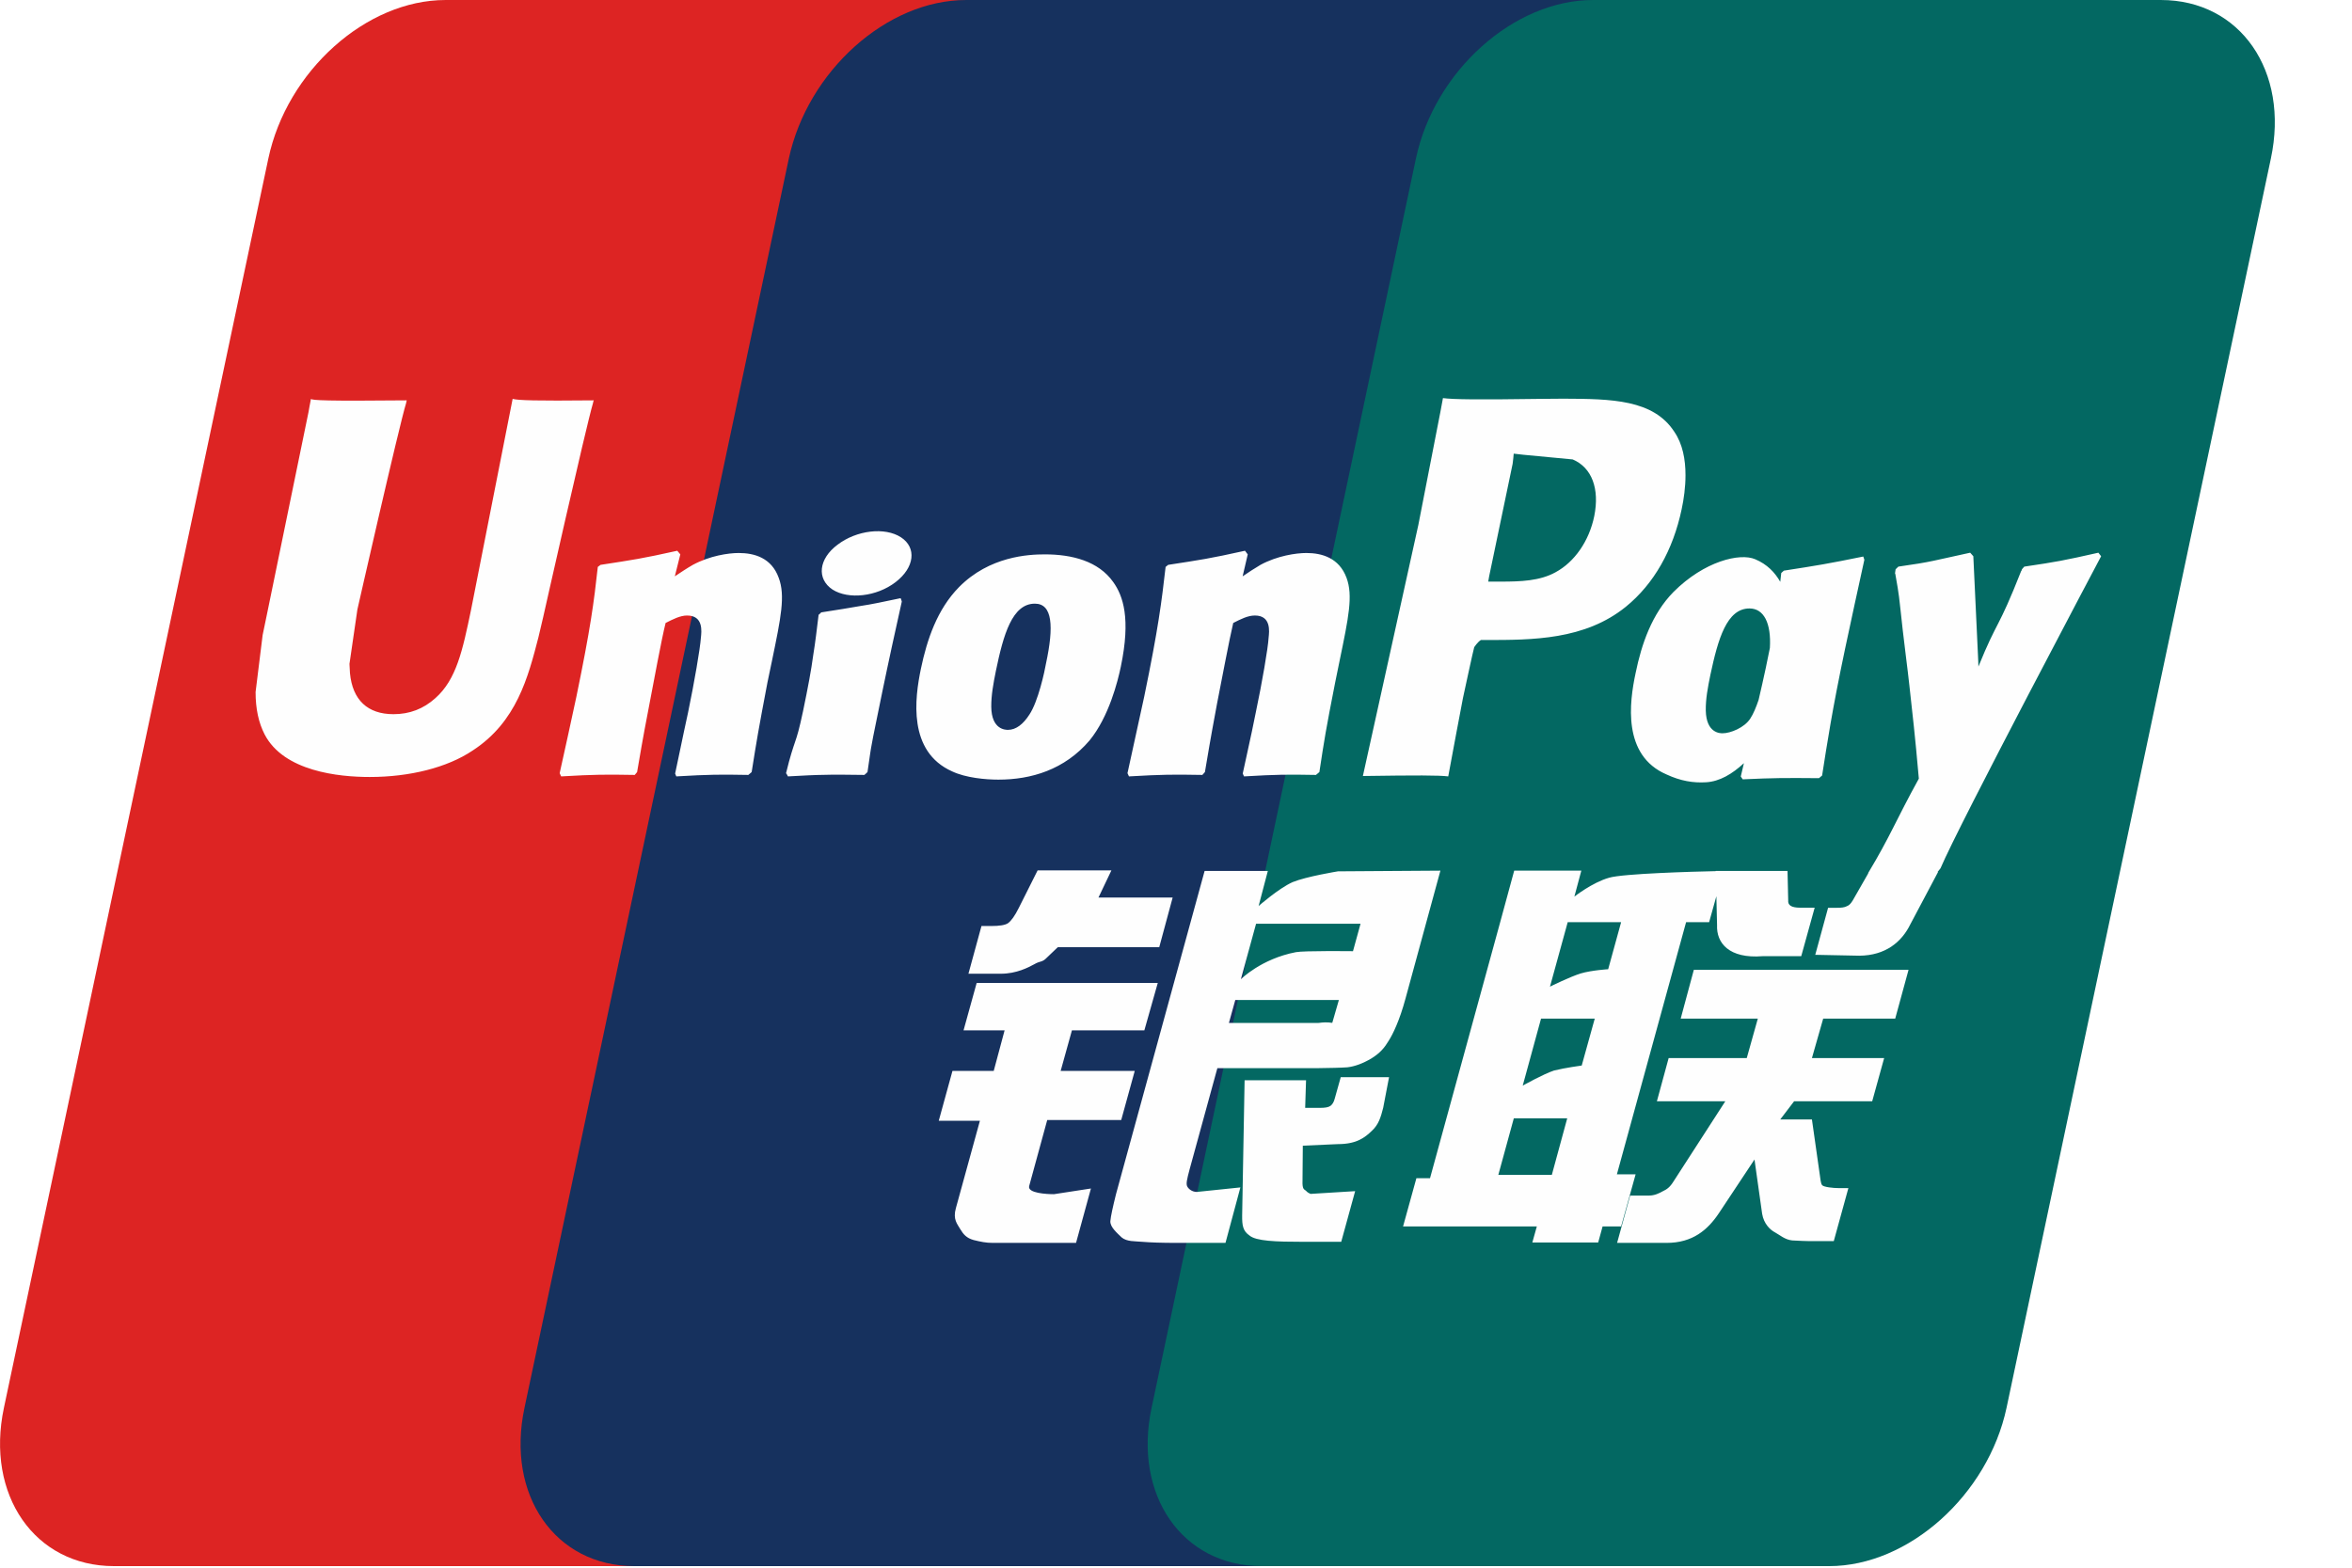
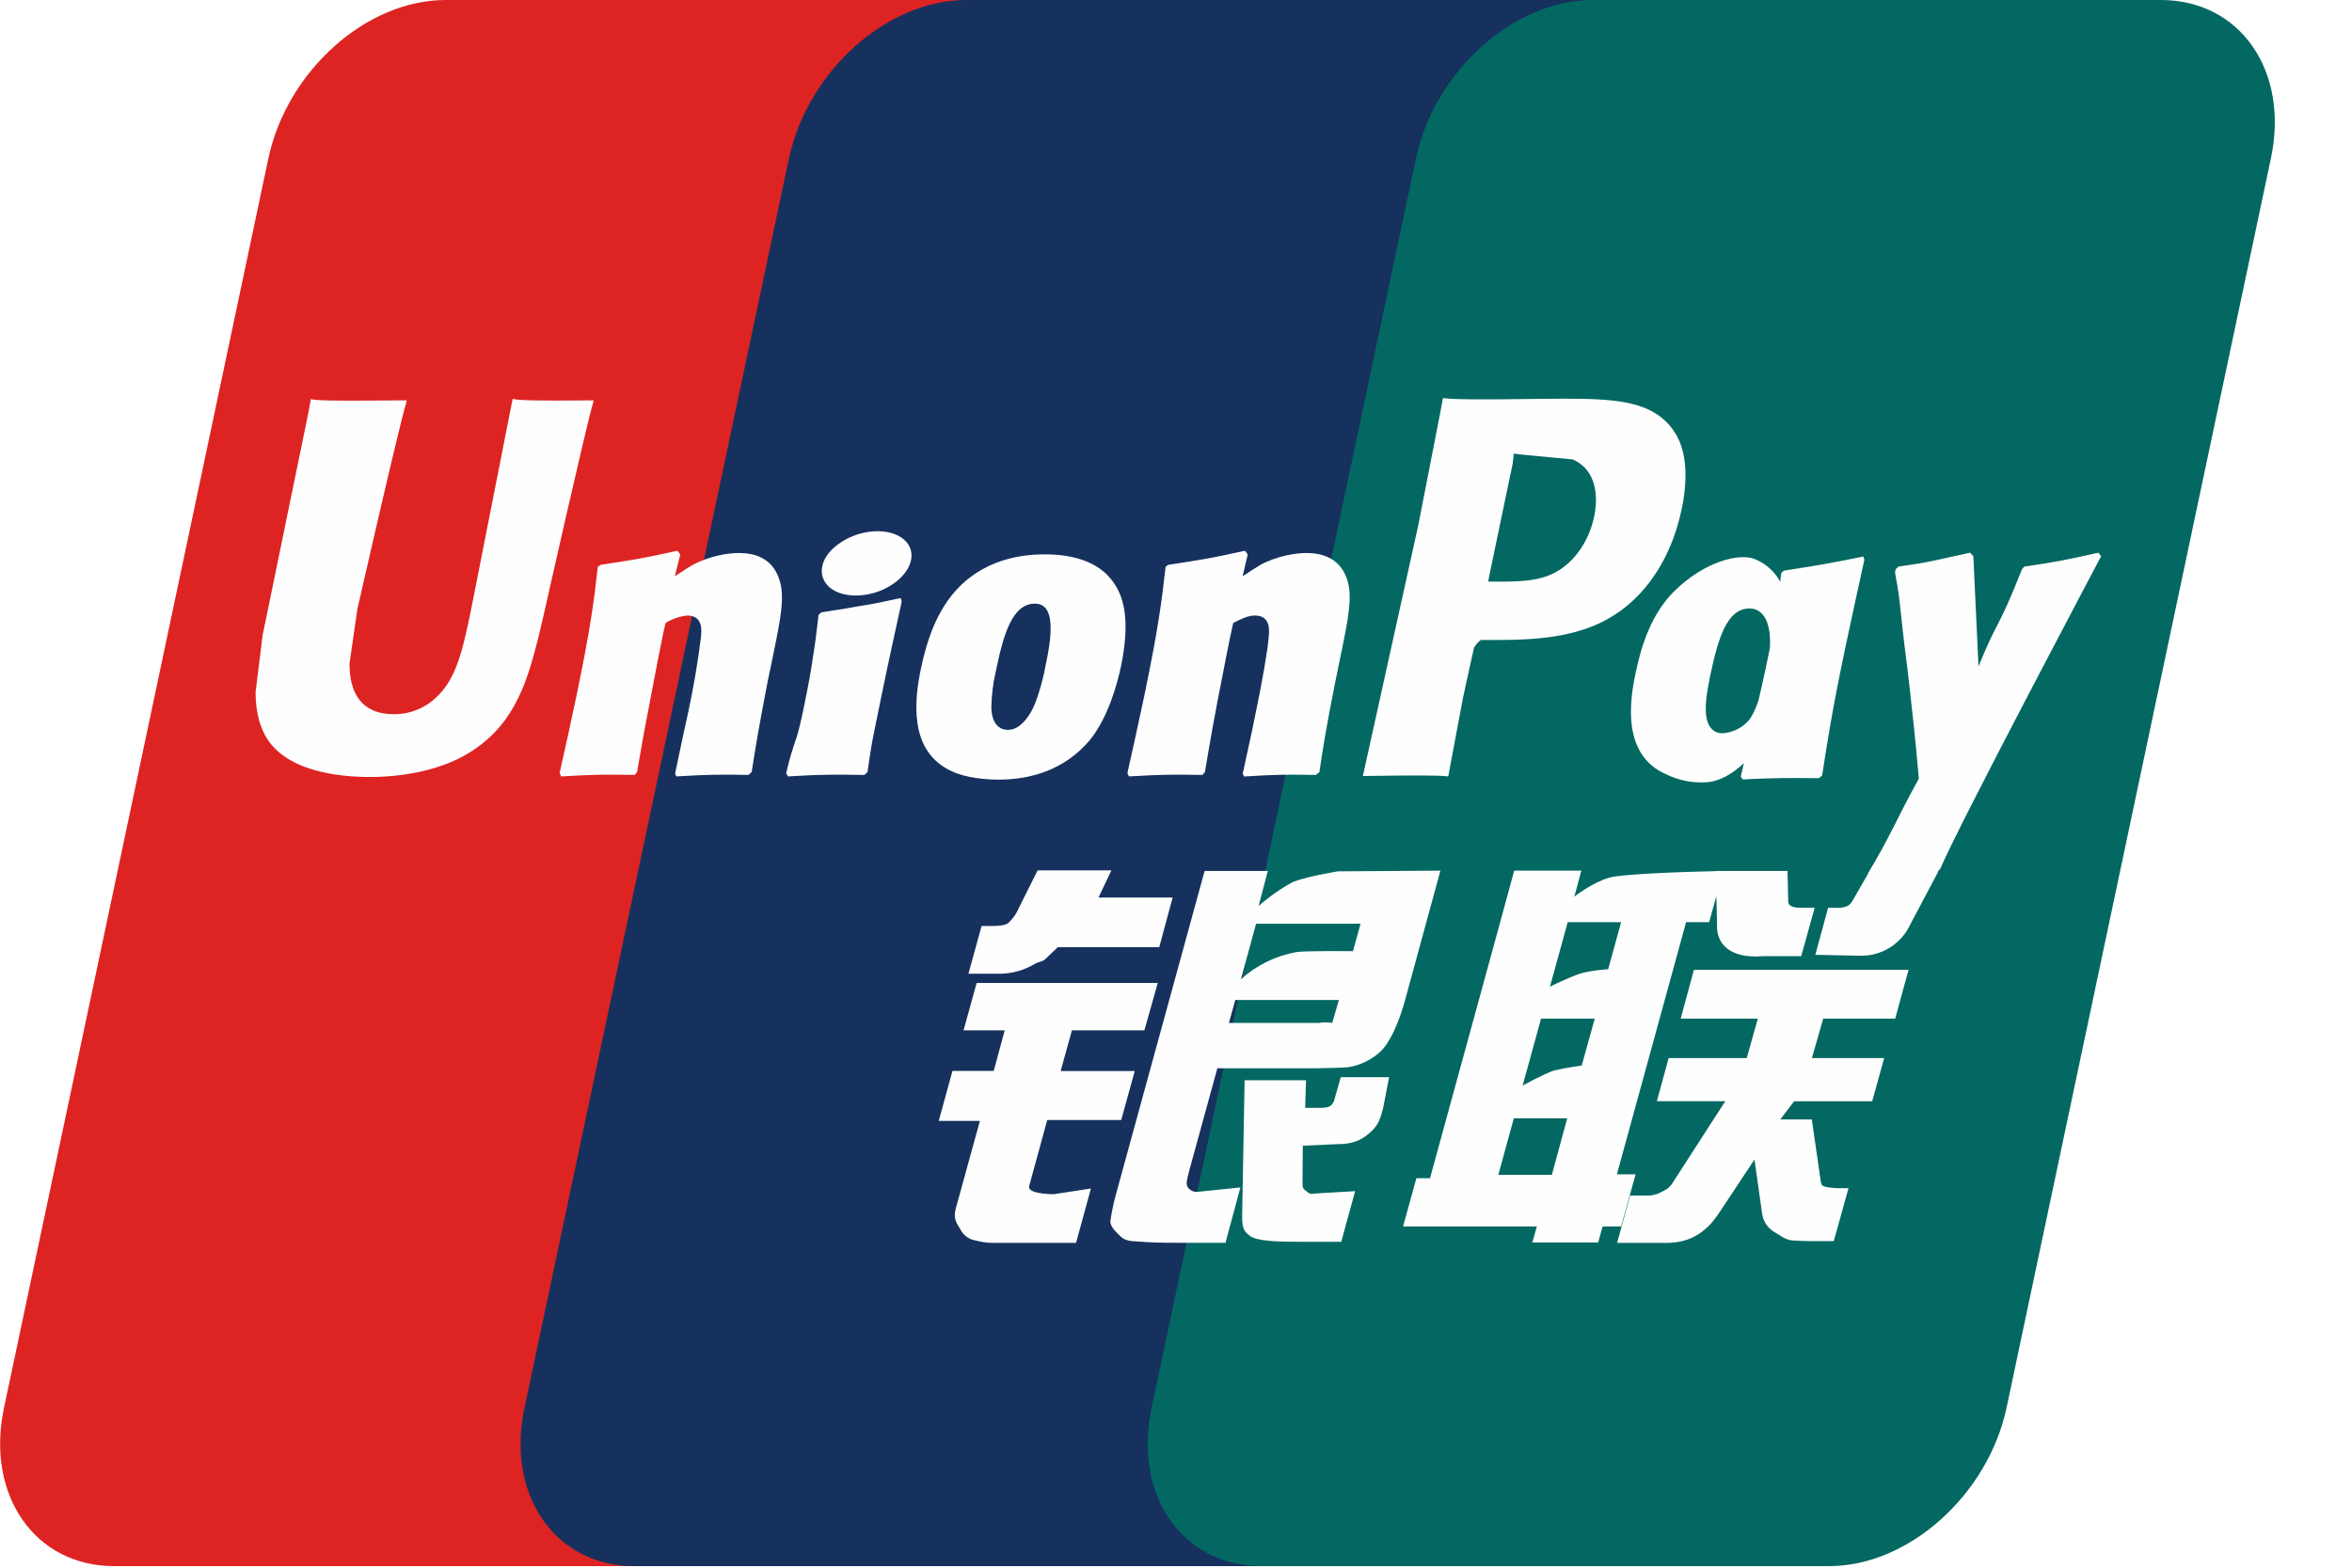
- <svg xmlns="http://www.w3.org/2000/svg" width="24px" height="16px" viewBox="0 0 24 16" version="1.1">
-   <g id="Design" stroke="none" stroke-width="1" fill="none" fill-rule="evenodd">
-     <g id="2" transform="translate(-378, -2960)" fill-rule="nonzero">
-       <g id="Group-18" transform="translate(115, 2591)">
-         <g id="Group-19" transform="translate(90, 90)">
-           <g id="Group-7" transform="translate(0, 279)">
-             <g id="SVG-Layer" transform="translate(173, 0)">
-               <path d="M4.546,6.676e-05 L10.34,6.676e-05 C11.148,6.676e-05 11.651,0.726 11.463,1.619 L8.765,14.368 C8.575,15.258 7.765,15.984 6.956,15.984 L1.163,15.984 C0.355,15.984 -0.149,15.258 0.04,14.368 L2.738,1.619 C2.927,0.726 3.736,6.676e-05 4.546,6.676e-05" id="Path" fill="#DD2423" />
-               <path d="M9.858,6.676e-05 L16.52,6.676e-05 C17.329,6.676e-05 16.964,0.726 16.774,1.619 L14.077,14.368 C13.888,15.258 13.947,15.984 13.137,15.984 L6.474,15.984 C5.664,15.984 5.162,15.258 5.352,14.368 L8.049,1.619 C8.241,0.726 9.048,6.676e-05 9.858,6.676e-05" id="Path" fill="#16315E" />
-               <path d="M16.256,6.676e-05 L22.05,6.676e-05 C22.86,6.676e-05 23.363,0.726 23.172,1.619 L20.475,14.368 C20.285,15.258 19.475,15.984 18.665,15.984 L12.874,15.984 C12.064,15.984 11.561,15.258 11.751,14.368 L14.448,1.619 C14.637,0.726 15.446,6.676e-05 16.256,6.676e-05" id="Path" fill="#036862" />
-               <path d="M6.059,4.086 C5.463,4.092 5.287,4.086 5.231,4.071 C5.209,4.184 4.807,6.226 4.806,6.227 C4.72,6.64 4.657,6.935 4.443,7.125 C4.321,7.235 4.18,7.289 4.015,7.289 C3.751,7.289 3.597,7.144 3.571,6.87 L3.566,6.776 C3.566,6.776 3.647,6.223 3.647,6.22 C3.647,6.22 4.069,4.36 4.144,4.114 C4.148,4.1 4.149,4.092 4.15,4.086 C3.329,4.094 3.183,4.086 3.173,4.071 C3.168,4.091 3.148,4.206 3.148,4.206 L2.717,6.303 L2.68,6.481 L2.608,7.063 C2.608,7.235 2.639,7.376 2.7,7.495 C2.896,7.873 3.456,7.93 3.773,7.93 C4.181,7.93 4.564,7.834 4.823,7.66 C5.272,7.368 5.389,6.911 5.494,6.505 L5.543,6.297 C5.543,6.297 5.977,4.365 6.051,4.114 C6.054,4.1 6.055,4.092 6.059,4.086 L6.059,4.086 Z M7.538,5.644 C7.433,5.644 7.242,5.672 7.07,5.765 C7.007,5.801 6.948,5.841 6.886,5.882 L6.942,5.658 L6.911,5.621 C6.547,5.702 6.465,5.713 6.128,5.765 L6.1,5.786 C6.061,6.143 6.026,6.411 5.881,7.113 C5.826,7.372 5.768,7.633 5.711,7.891 L5.726,7.924 C6.072,7.904 6.176,7.904 6.477,7.909 L6.501,7.88 C6.539,7.665 6.544,7.615 6.628,7.18 C6.668,6.973 6.751,6.519 6.792,6.358 C6.867,6.32 6.941,6.282 7.011,6.282 C7.179,6.282 7.159,6.444 7.152,6.508 C7.145,6.616 7.084,6.969 7.021,7.272 L6.979,7.467 C6.95,7.612 6.918,7.752 6.889,7.895 L6.901,7.924 C7.242,7.904 7.345,7.904 7.636,7.909 L7.67,7.88 C7.723,7.545 7.738,7.455 7.831,6.966 L7.878,6.741 C7.969,6.302 8.015,6.079 7.946,5.897 C7.873,5.694 7.699,5.644 7.538,5.644 L7.538,5.644 Z M9.19,6.105 C9.009,6.143 8.894,6.168 8.779,6.185 C8.665,6.205 8.555,6.223 8.38,6.25 L8.366,6.264 L8.353,6.275 C8.335,6.418 8.322,6.542 8.298,6.688 C8.278,6.838 8.246,7.009 8.195,7.255 C8.155,7.444 8.135,7.509 8.112,7.575 C8.09,7.642 8.066,7.706 8.021,7.891 L8.032,7.908 L8.04,7.924 C8.204,7.915 8.311,7.909 8.421,7.908 C8.53,7.904 8.644,7.908 8.82,7.909 L8.835,7.896 L8.852,7.88 C8.877,7.713 8.881,7.668 8.897,7.587 C8.912,7.5 8.939,7.379 9.004,7.056 C9.034,6.904 9.069,6.753 9.101,6.598 C9.134,6.444 9.169,6.292 9.202,6.14 L9.197,6.122 L9.19,6.105 Z M9.194,5.484 C9.03,5.377 8.741,5.411 8.547,5.559 C8.353,5.703 8.331,5.908 8.495,6.017 C8.657,6.121 8.946,6.09 9.139,5.941 C9.332,5.793 9.356,5.59 9.194,5.484 L9.194,5.484 Z M10.188,7.957 C10.521,7.957 10.862,7.857 11.118,7.557 C11.316,7.314 11.406,6.953 11.437,6.804 C11.54,6.311 11.46,6.081 11.36,5.941 C11.209,5.727 10.94,5.658 10.662,5.658 C10.495,5.658 10.097,5.677 9.786,5.992 C9.562,6.22 9.459,6.529 9.397,6.825 C9.334,7.127 9.262,7.671 9.716,7.873 C9.856,7.939 10.058,7.957 10.188,7.957 L10.188,7.957 Z M10.162,6.848 C10.239,6.475 10.329,6.161 10.56,6.161 C10.741,6.161 10.754,6.394 10.674,6.769 C10.66,6.852 10.593,7.161 10.504,7.293 C10.442,7.39 10.368,7.449 10.286,7.449 C10.262,7.449 10.117,7.449 10.115,7.213 C10.114,7.096 10.136,6.977 10.162,6.848 Z M12.269,7.909 L12.295,7.88 C12.332,7.665 12.338,7.615 12.419,7.18 C12.46,6.973 12.545,6.52 12.584,6.358 C12.659,6.32 12.732,6.282 12.805,6.282 C12.972,6.282 12.952,6.444 12.945,6.508 C12.939,6.616 12.878,6.969 12.814,7.272 L12.774,7.467 C12.744,7.612 12.711,7.752 12.681,7.895 L12.694,7.924 C13.036,7.904 13.135,7.904 13.428,7.909 L13.463,7.88 C13.514,7.544 13.528,7.455 13.624,6.966 L13.67,6.741 C13.761,6.301 13.808,6.079 13.74,5.897 C13.665,5.694 13.489,5.644 13.331,5.644 C13.226,5.644 13.033,5.672 12.862,5.765 C12.801,5.801 12.74,5.841 12.68,5.882 L12.732,5.658 L12.704,5.621 C12.339,5.702 12.256,5.713 11.92,5.765 L11.894,5.786 C11.853,6.143 11.82,6.411 11.675,7.113 C11.619,7.372 11.562,7.633 11.505,7.891 L11.52,7.924 C11.866,7.904 11.969,7.904 12.269,7.909 L12.269,7.909 Z M14.778,7.924 C14.799,7.809 14.927,7.125 14.928,7.125 C14.928,7.125 15.036,6.623 15.043,6.605 C15.043,6.605 15.077,6.553 15.111,6.532 L15.162,6.532 C15.636,6.532 16.172,6.532 16.591,6.192 C16.877,5.959 17.072,5.615 17.16,5.196 C17.182,5.094 17.199,4.972 17.199,4.85 C17.199,4.689 17.17,4.531 17.085,4.407 C16.871,4.077 16.445,4.071 15.953,4.069 C15.951,4.069 15.71,4.071 15.71,4.071 C15.08,4.08 14.827,4.077 14.724,4.063 C14.715,4.114 14.698,4.203 14.698,4.203 C14.698,4.203 14.473,5.355 14.473,5.357 C14.473,5.357 13.933,7.804 13.907,7.92 C14.457,7.912 14.683,7.912 14.778,7.924 L14.778,7.924 Z M15.196,5.879 C15.196,5.879 15.436,4.73 15.435,4.734 L15.442,4.675 L15.446,4.63 L15.542,4.641 C15.542,4.641 16.036,4.688 16.048,4.689 C16.243,4.772 16.324,4.987 16.268,5.267 C16.216,5.522 16.066,5.737 15.872,5.841 C15.713,5.929 15.517,5.936 15.316,5.936 L15.186,5.936 L15.196,5.879 Z M16.69,6.869 C16.626,7.167 16.553,7.71 17.005,7.904 C17.149,7.971 17.278,7.992 17.409,7.984 C17.548,7.976 17.676,7.899 17.795,7.789 C17.784,7.835 17.774,7.88 17.763,7.925 L17.783,7.954 C18.108,7.939 18.209,7.939 18.561,7.942 L18.593,7.915 C18.645,7.583 18.693,7.26 18.827,6.623 C18.892,6.318 18.957,6.017 19.024,5.713 L19.013,5.68 C18.65,5.754 18.552,5.77 18.203,5.824 L18.176,5.848 C18.173,5.879 18.169,5.909 18.166,5.938 C18.111,5.842 18.032,5.759 17.911,5.708 C17.755,5.64 17.39,5.727 17.076,6.042 C16.856,6.266 16.75,6.574 16.69,6.869 L16.69,6.869 Z M17.453,6.887 C17.531,6.521 17.62,6.21 17.852,6.21 C17.998,6.21 18.075,6.359 18.06,6.613 C18.047,6.676 18.034,6.743 18.018,6.818 C17.995,6.927 17.97,7.035 17.945,7.143 C17.92,7.217 17.891,7.287 17.86,7.334 C17.8,7.427 17.658,7.484 17.577,7.484 C17.553,7.484 17.411,7.484 17.406,7.252 C17.404,7.137 17.426,7.018 17.453,6.887 Z M21.44,5.677 L21.412,5.641 C21.052,5.722 20.987,5.734 20.656,5.783 L20.632,5.81 C20.631,5.814 20.63,5.821 20.628,5.827 L20.627,5.821 C20.381,6.446 20.388,6.311 20.188,6.803 C20.187,6.781 20.187,6.767 20.186,6.743 L20.136,5.677 L20.104,5.641 C19.727,5.722 19.719,5.734 19.371,5.783 L19.343,5.81 C19.34,5.823 19.34,5.837 19.337,5.852 L19.34,5.858 C19.383,6.102 19.373,6.048 19.416,6.434 C19.437,6.623 19.464,6.814 19.484,7.001 C19.518,7.314 19.538,7.469 19.58,7.947 C19.345,8.373 19.289,8.535 19.063,8.91 L19.064,8.913 L18.905,9.191 C18.887,9.22 18.87,9.24 18.847,9.248 C18.822,9.262 18.789,9.265 18.743,9.265 L18.654,9.265 L18.523,9.745 L18.973,9.754 C19.238,9.752 19.404,9.616 19.493,9.434 L19.776,8.9 L19.771,8.9 L19.801,8.862 C19.992,8.411 21.44,5.677 21.44,5.677 L21.44,5.677 Z M16.69,11.985 L16.499,11.985 L17.205,9.412 L17.44,9.412 L17.514,9.147 L17.521,9.442 C17.513,9.624 17.643,9.786 17.985,9.759 L18.38,9.759 L18.517,9.264 L18.368,9.264 C18.282,9.264 18.242,9.24 18.247,9.189 L18.24,8.889 L17.508,8.889 L17.508,8.891 C17.271,8.896 16.564,8.916 16.42,8.958 C16.247,9.007 16.065,9.151 16.065,9.151 L16.136,8.886 L15.451,8.886 L15.308,9.412 L14.592,12.025 L14.453,12.025 L14.317,12.517 L15.682,12.517 L15.636,12.681 L16.308,12.681 L16.353,12.517 L16.542,12.517 L16.69,11.985 Z M16.13,9.935 C16.02,9.969 15.816,10.07 15.816,10.07 L15.997,9.412 L16.542,9.412 L16.41,9.892 C16.41,9.892 16.242,9.902 16.13,9.935 Z M16.14,10.875 C16.14,10.875 15.969,10.898 15.857,10.926 C15.746,10.963 15.538,11.08 15.538,11.08 L15.725,10.396 L16.273,10.396 L16.14,10.875 Z M15.835,11.991 L15.289,11.991 L15.447,11.414 L15.992,11.414 L15.835,11.991 Z M17.15,10.396 L17.937,10.396 L17.824,10.799 L17.027,10.799 L16.907,11.24 L17.605,11.24 L17.076,12.059 C17.039,12.119 17.006,12.14 16.969,12.157 C16.932,12.178 16.884,12.202 16.828,12.202 L16.634,12.202 L16.501,12.685 L17.007,12.685 C17.271,12.685 17.426,12.553 17.541,12.38 L17.903,11.834 L17.981,12.388 C17.998,12.492 18.065,12.553 18.111,12.577 C18.162,12.605 18.214,12.653 18.288,12.66 C18.368,12.664 18.425,12.667 18.463,12.667 L18.712,12.667 L18.861,12.126 L18.763,12.126 C18.707,12.126 18.61,12.116 18.593,12.096 C18.577,12.073 18.577,12.036 18.568,11.981 L18.489,11.425 L18.166,11.425 L18.307,11.24 L19.104,11.24 L19.226,10.799 L18.489,10.799 L18.604,10.396 L19.339,10.396 L19.475,9.898 L17.284,9.898 L17.15,10.396 Z M10.502,12.104 L10.686,11.431 L11.441,11.431 L11.579,10.93 L10.823,10.93 L10.938,10.516 L11.677,10.516 L11.814,10.032 L9.966,10.032 L9.832,10.516 L10.251,10.516 L10.14,10.93 L9.719,10.93 L9.579,11.439 L9.999,11.439 L9.754,12.33 C9.721,12.447 9.769,12.492 9.8,12.547 C9.832,12.6 9.864,12.636 9.935,12.656 C10.009,12.674 10.06,12.685 10.129,12.685 L10.98,12.685 L11.132,12.13 L10.755,12.188 C10.682,12.188 10.48,12.178 10.502,12.104 L10.502,12.104 Z M10.588,8.883 L10.397,9.264 C10.356,9.347 10.319,9.398 10.286,9.422 C10.257,9.442 10.199,9.451 10.115,9.451 L10.015,9.451 L9.882,9.938 L10.213,9.938 C10.373,9.938 10.495,9.873 10.554,9.841 C10.617,9.804 10.633,9.825 10.682,9.774 L10.794,9.667 L11.829,9.667 L11.966,9.16 L11.209,9.16 L11.341,8.883 L10.588,8.883 Z M12.117,12.113 C12.099,12.086 12.112,12.036 12.139,11.934 L12.422,10.902 L13.429,10.902 C13.576,10.9 13.682,10.898 13.75,10.893 C13.824,10.884 13.905,10.855 13.993,10.803 C14.083,10.748 14.129,10.691 14.169,10.624 C14.212,10.558 14.282,10.414 14.342,10.191 L14.698,8.886 L13.653,8.893 C13.653,8.893 13.332,8.945 13.19,9.003 C13.047,9.067 12.843,9.247 12.843,9.247 L12.937,8.889 L12.292,8.889 L11.388,12.187 C11.356,12.316 11.335,12.409 11.33,12.464 C11.328,12.525 11.399,12.584 11.445,12.629 C11.499,12.674 11.579,12.667 11.655,12.674 C11.736,12.681 11.851,12.685 12.009,12.685 L12.505,12.685 L12.657,12.119 L12.213,12.165 C12.166,12.165 12.131,12.137 12.117,12.113 Z M12.605,10.206 L13.662,10.206 L13.595,10.438 C13.585,10.443 13.563,10.426 13.455,10.44 L12.54,10.44 L12.605,10.206 Z M12.817,9.428 L13.883,9.428 L13.806,9.708 C13.806,9.708 13.304,9.702 13.223,9.718 C12.869,9.786 12.662,9.994 12.662,9.994 L12.817,9.428 Z M13.619,11.215 C13.61,11.249 13.596,11.271 13.577,11.286 C13.555,11.302 13.52,11.307 13.469,11.307 L13.318,11.307 L13.327,11.025 L12.7,11.025 L12.675,12.405 C12.674,12.505 12.682,12.563 12.749,12.609 C12.815,12.667 13.019,12.674 13.294,12.674 L13.686,12.674 L13.828,12.157 L13.486,12.178 L13.373,12.185 C13.357,12.178 13.342,12.171 13.326,12.153 C13.311,12.137 13.287,12.147 13.291,12.047 L13.294,11.693 L13.652,11.677 C13.846,11.677 13.929,11.608 13.999,11.541 C14.067,11.478 14.089,11.405 14.114,11.307 L14.174,10.994 L13.681,10.994 L13.619,11.215 Z" id="Shape" fill="#FEFEFE" />
-             </g>
-           </g>
-         </g>
-       </g>
-     </g>
+ <svg xmlns="http://www.w3.org/2000/svg" width="24" height="16">
+   <g fill-rule="nonzero" fill="none">
+     <path d="M4.546 0h5.794c.808 0 1.311.726 1.123 1.619L8.765 14.368c-.19.89-1 1.616-1.81 1.616H1.164c-.808 0-1.312-.726-1.123-1.616L2.738 1.619C2.927.726 3.736 0 4.546 0" fill="#DD2423" />
+     <path d="M9.858 0h6.662c.809 0 .444.726.254 1.619l-2.697 12.749c-.19.89-.13 1.616-.94 1.616H6.474c-.81 0-1.312-.726-1.122-1.616L8.05 1.619C8.241.726 9.05 0 9.858 0" fill="#16315E" />
+     <path d="M16.256 0h5.794c.81 0 1.313.726 1.122 1.619l-2.697 12.749c-.19.89-1 1.616-1.81 1.616h-5.791c-.81 0-1.313-.726-1.123-1.616l2.697-12.749C14.637.726 15.446 0 16.256 0" fill="#036862" />
+     <path d="M6.059 4.086c-.596.006-.772 0-.828-.015l-.425 2.156c-.086.413-.15.708-.363.898a.612.612 0 01-.428.164c-.264 0-.418-.145-.444-.419l-.005-.094.08-.556s.423-1.86.498-2.106a.195.195 0 00.006-.028c-.821.008-.967 0-.977-.015-.005.02-.025.135-.025.135l-.431 2.097-.037.178-.072.582c0 .172.03.313.092.432.196.378.756.435 1.073.435.408 0 .791-.096 1.05-.27.449-.292.566-.749.671-1.155l.049-.208s.434-1.932.508-2.183c.003-.014.004-.022.008-.028zm1.479 1.558c-.105 0-.296.028-.468.121-.063.036-.122.076-.184.117l.056-.224-.03-.037c-.365.081-.447.092-.784.144l-.028.02c-.04.358-.074.626-.22 1.328-.054.259-.112.52-.17.778l.016.033c.346-.02.45-.02.75-.015l.025-.029c.038-.215.043-.265.127-.7.04-.207.123-.66.164-.822a.523.523 0 01.22-.076c.167 0 .147.162.14.226a8.84 8.84 0 01-.13.764l-.043.195c-.03.145-.061.285-.09.428l.012.029c.34-.02.444-.02.735-.015l.034-.029c.053-.335.068-.425.161-.914l.047-.225c.091-.44.137-.662.068-.844-.073-.203-.247-.253-.408-.253zm1.652.46c-.18.039-.296.064-.41.08-.115.021-.225.04-.4.066l-.014.014-.013.01c-.018.144-.03.268-.055.414-.02.15-.052.321-.103.567-.04.189-.06.254-.083.32-.022.067-.046.131-.09.316l.01.017.008.016c.164-.009.27-.015.38-.016.11-.004.224 0 .4.001l.015-.013.017-.016c.025-.167.03-.212.045-.293.015-.087.042-.208.107-.531.03-.152.065-.303.097-.458.033-.154.068-.306.1-.458l-.004-.018-.007-.017zm.004-.62c-.164-.107-.453-.073-.647.075-.194.144-.216.35-.052.458.162.104.451.073.644-.076.193-.148.217-.351.055-.457zm.994 2.473c.333 0 .674-.1.93-.4.198-.243.288-.604.32-.753.102-.493.022-.723-.078-.863-.151-.214-.42-.283-.698-.283-.167 0-.565.019-.876.334-.224.228-.327.537-.389.833-.063.302-.135.846.319 1.048.14.066.342.084.472.084zm-.026-1.109c.077-.373.167-.687.398-.687.181 0 .194.233.114.608-.014.083-.08.392-.17.524-.062.097-.136.156-.218.156-.024 0-.169 0-.17-.236a1.76 1.76 0 01.046-.365zm2.107 1.061l.026-.029c.037-.215.043-.265.124-.7.041-.207.126-.66.165-.822.075-.038.148-.076.221-.076.167 0 .147.162.14.226-.006.108-.067.46-.131.764l-.04.195c-.03.145-.063.285-.093.428l.013.03c.342-.021.441-.021.734-.016l.035-.029c.051-.336.065-.425.161-.914l.046-.225c.091-.44.138-.662.07-.844-.075-.203-.251-.253-.41-.253-.104 0-.297.028-.468.121a3.058 3.058 0 00-.182.117l.052-.224-.028-.037c-.365.081-.448.092-.784.144l-.026.02c-.041.358-.074.626-.22 1.328-.055.259-.112.52-.17.778l.016.033c.346-.02.45-.02.749-.015zm2.509.015l.15-.8s.108-.5.115-.519c0 0 .034-.052.068-.073h.05c.475 0 1.01 0 1.43-.34.286-.233.481-.577.569-.996a1.65 1.65 0 00.039-.346c0-.16-.03-.32-.114-.443-.214-.33-.64-.336-1.132-.338l-.243.002c-.63.009-.883.006-.986-.008l-.026.14-.225 1.154-.566 2.563c.55-.008.776-.008.87.004zm.418-2.045l.239-1.145.007-.059.004-.045.096.011.506.048c.195.083.276.298.22.578-.052.255-.202.47-.396.574-.16.088-.355.095-.556.095h-.13l.01-.057zm1.494.99c-.064.298-.137.841.315 1.035a.81.81 0 00.404.08c.139-.008.267-.085.386-.195l-.032.136.02.03c.325-.016.426-.016.778-.013l.032-.027c.052-.332.1-.655.234-1.292.065-.305.13-.606.197-.91l-.01-.033c-.364.074-.462.09-.811.144l-.027.024-.01.09a.515.515 0 00-.255-.23c-.156-.068-.52.019-.835.334-.22.224-.326.532-.386.827zm.763.018c.078-.366.167-.677.399-.677.146 0 .223.15.208.403l-.042.205c-.023.11-.048.217-.073.325a.823.823 0 01-.085.19.387.387 0 01-.283.151c-.024 0-.166 0-.171-.232-.002-.115.02-.234.047-.365zm3.987-1.21l-.028-.036c-.36.08-.425.093-.756.142l-.024.027-.004.017v-.006c-.247.625-.24.49-.44.982l-.002-.06-.05-1.066-.032-.036c-.377.08-.385.093-.733.142l-.028.027c-.003.013-.003.027-.006.042l.003.006c.043.244.033.19.076.576.02.19.048.38.068.567.034.313.054.468.096.946-.235.426-.291.588-.517.963l.001.003-.159.278c-.018.029-.035.049-.058.057a.22.22 0 01-.104.017h-.089l-.13.48.45.009a.549.549 0 00.519-.32l.283-.534h-.005l.03-.038c.19-.45 1.639-3.185 1.639-3.185zm-4.75 6.308h-.191l.706-2.573h.235l.074-.265.007.295c-.008.182.122.344.464.317h.395l.137-.495h-.15c-.085 0-.125-.024-.12-.075l-.007-.3h-.732v.002c-.237.005-.944.025-1.088.067-.173.049-.355.193-.355.193l.071-.265h-.685l-.143.526-.716 2.613h-.139l-.136.492h1.365l-.046.164h.672l.045-.164h.189l.148-.532zm-.56-2.05c-.11.034-.314.135-.314.135l.181-.658h.545l-.132.48s-.168.01-.28.043zm.01.94s-.17.023-.283.051c-.111.037-.32.154-.32.154l.188-.684h.548l-.133.479zm-.305 1.116h-.546l.158-.577h.545l-.157.577zm1.315-1.595h.787l-.113.403h-.797l-.12.44h.698l-.529.82a.223.223 0 01-.107.098.293.293 0 01-.141.045h-.194l-.133.483h.506c.264 0 .419-.132.534-.305l.362-.546.078.554a.257.257 0 00.13.189c.05.028.103.076.177.083.08.004.137.007.175.007h.249l.15-.54h-.099c-.056 0-.153-.011-.17-.03-.016-.024-.016-.06-.025-.116l-.08-.556h-.322l.141-.185h.797l.122-.441h-.737l.115-.403h.735l.136-.498h-2.19l-.135.498zm-6.648 1.708l.184-.673h.755l.138-.5h-.756l.115-.415h.739l.137-.484H9.966l-.134.484h.42l-.112.414h-.421l-.14.51h.42l-.245.89c-.033.117.015.162.046.217a.205.205 0 00.135.109c.074.018.125.029.194.029h.851l.152-.555-.377.058c-.073 0-.275-.01-.253-.084zm.086-3.221l-.19.38a.438.438 0 01-.112.16c-.03.02-.087.028-.17.028h-.1l-.134.487h.331a.7.7 0 00.34-.097c.064-.037.08-.016.129-.067l.112-.107h1.035l.137-.507h-.757l.132-.277h-.753zm1.53 3.23c-.019-.027-.006-.077.021-.18l.283-1.03h1.007c.147-.003.253-.005.321-.01a.617.617 0 00.243-.09.474.474 0 00.176-.179c.043-.066.113-.21.173-.433l.356-1.305-1.045.007s-.321.052-.463.11a1.887 1.887 0 00-.347.244l.094-.358h-.645l-.904 3.298a2.218 2.218 0 00-.058.277c-.002.06.069.12.115.165.054.045.134.038.21.045.08.007.196.01.354.01h.496l.152-.565-.444.046a.114.114 0 01-.096-.052zm.487-1.907h1.057l-.067.232c-.01.005-.032-.012-.14.002h-.915l.065-.234zm.212-.778h1.066l-.077.28s-.502-.006-.583.01a1.15 1.15 0 00-.56.276l.154-.566zm.802 1.787a.126.126 0 01-.042.071c-.022.016-.057.021-.108.021h-.151l.009-.282H12.7l-.025 1.38c-.001.1.007.158.074.204.066.058.27.065.545.065h.392l.142-.517-.342.02-.113.008c-.016-.007-.03-.014-.047-.032-.015-.016-.039-.006-.035-.106l.003-.354.358-.016c.194 0 .277-.07.347-.136.068-.063.09-.136.115-.234l.06-.313h-.493l-.062.22z" fill="#FEFEFE" />
  </g>
</svg>
